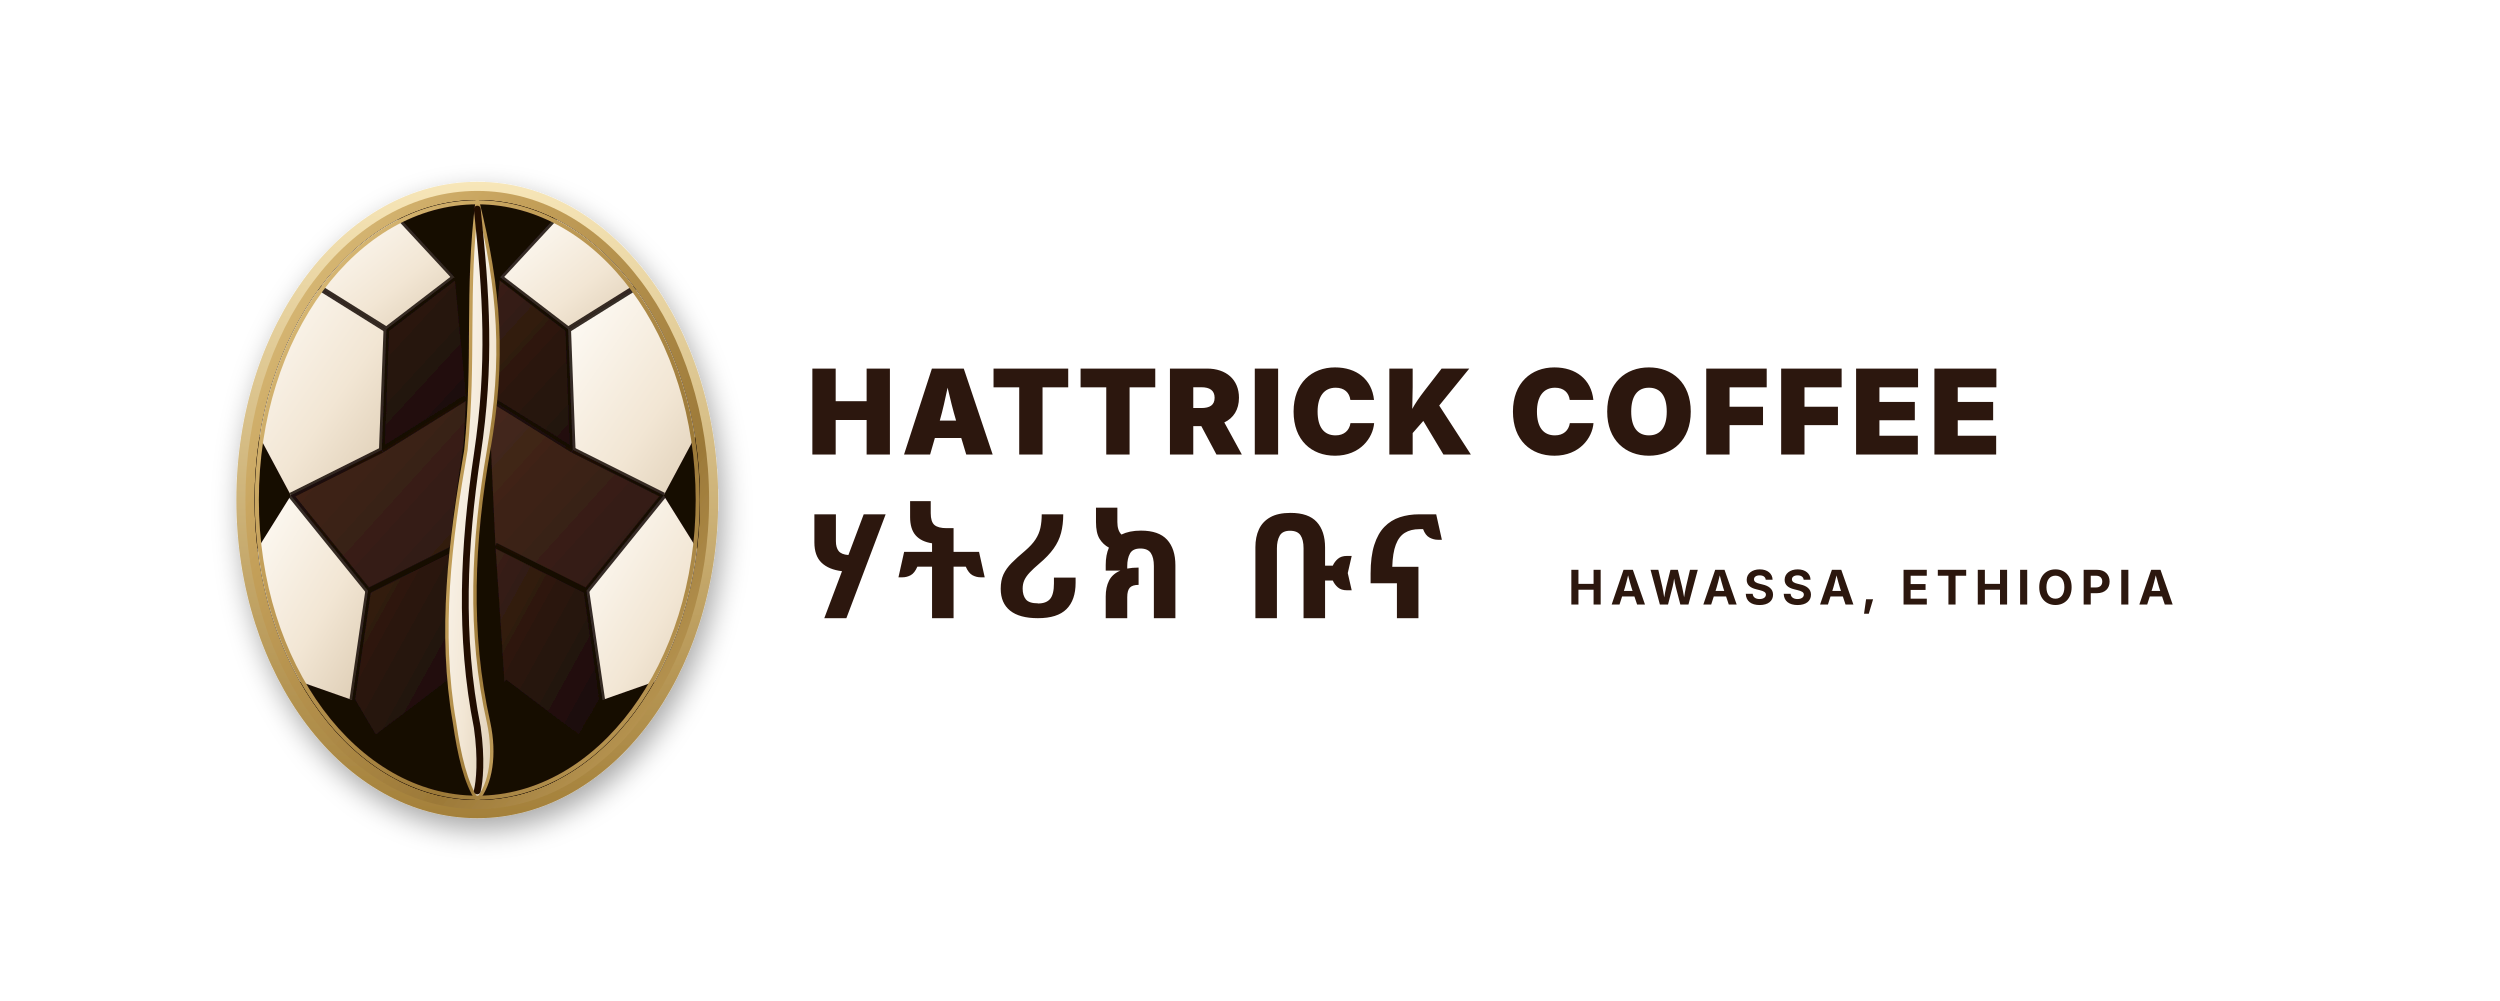
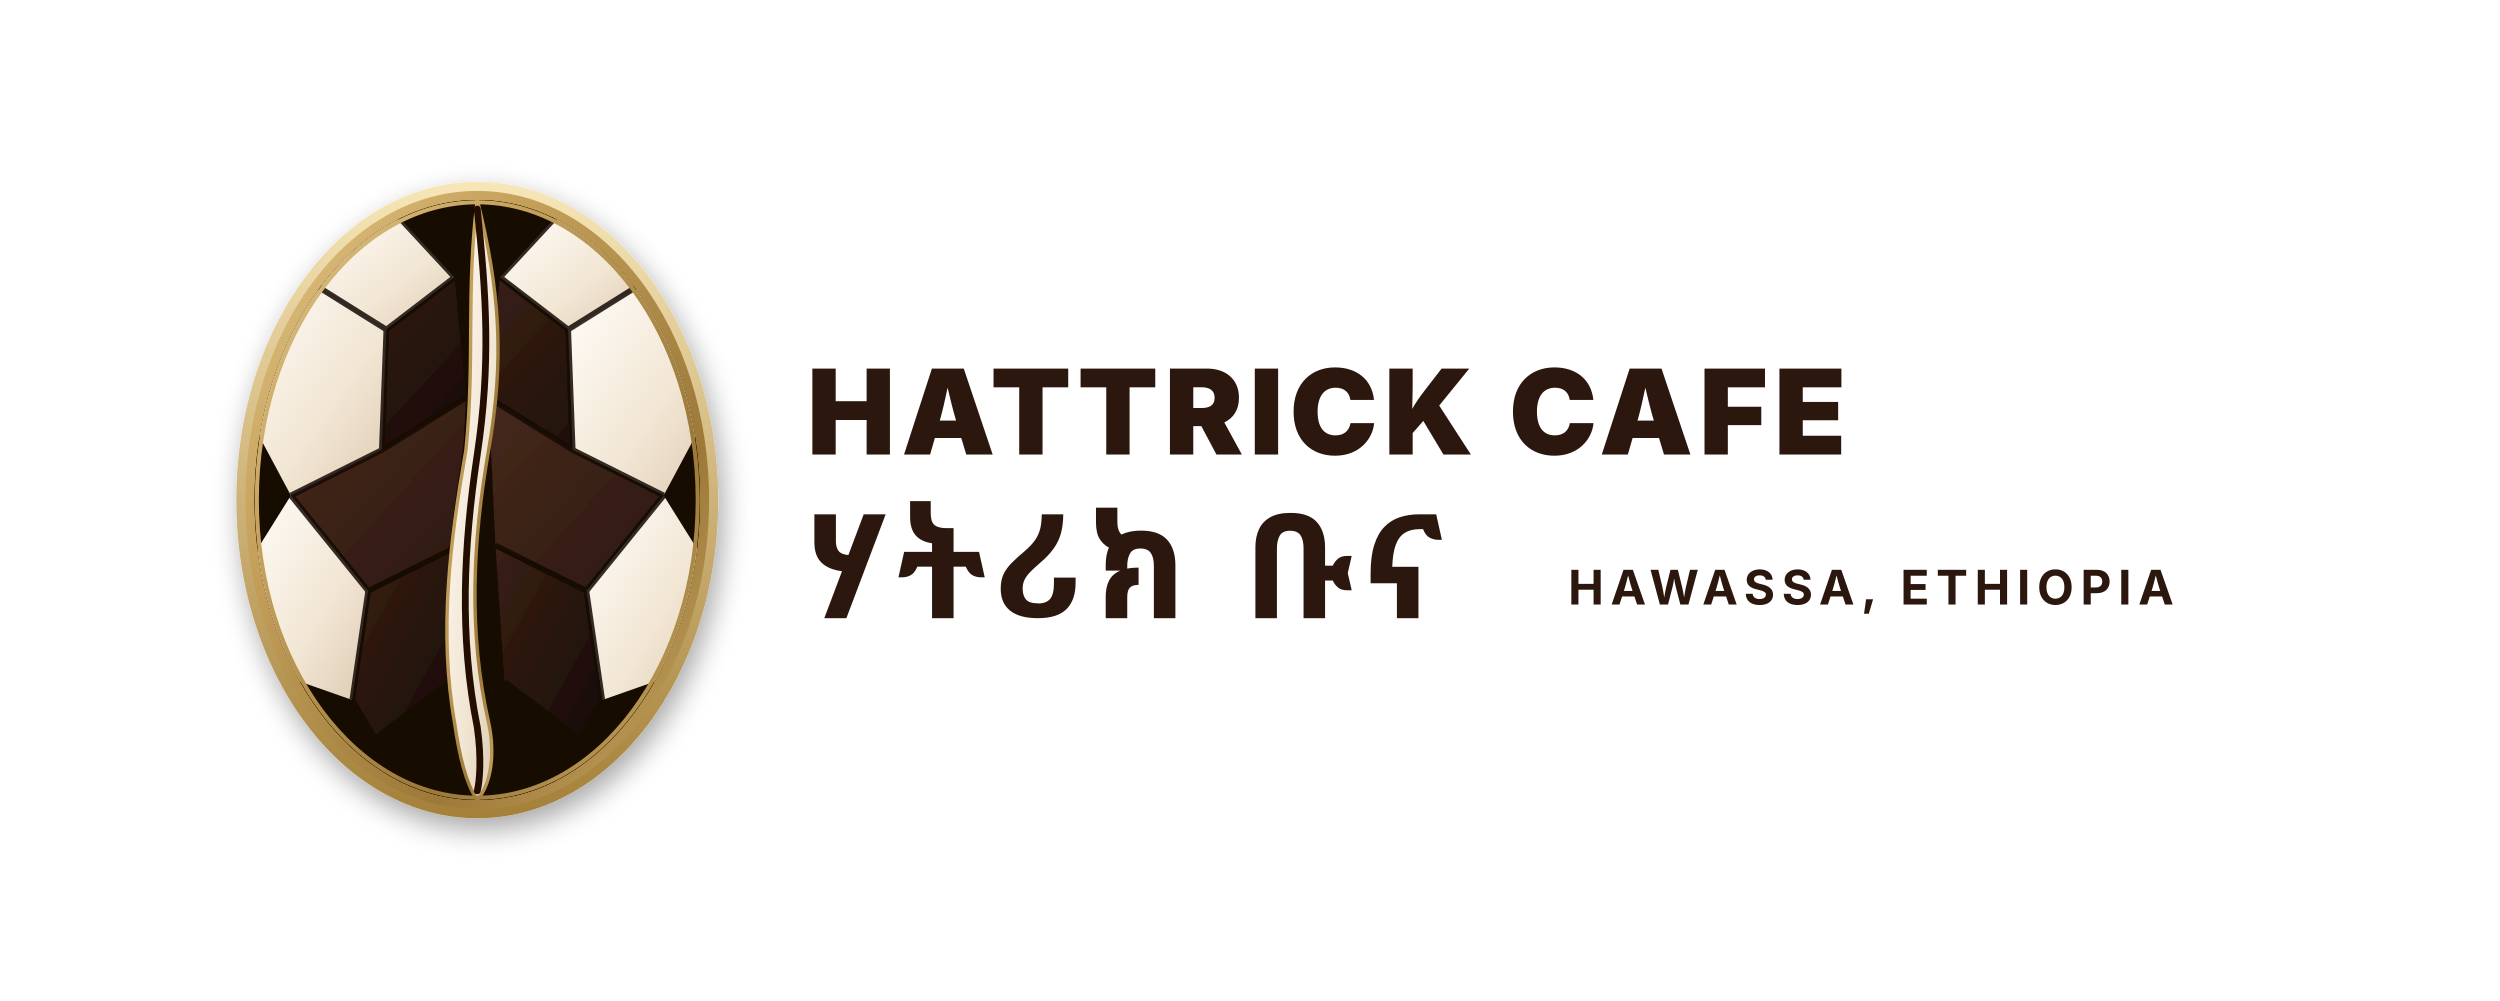
<svg xmlns="http://www.w3.org/2000/svg" viewBox="0 0 1100 440" width="100%" height="100%">
  <defs>
    <linearGradient id="goldRim" x1="0%" y1="0%" x2="100%" y2="100%">
      <stop offset="0%" stop-color="#E4C887" />
      <stop offset="30%" stop-color="#C5A15B" />
      <stop offset="70%" stop-color="#9C7938" />
      <stop offset="100%" stop-color="#CBA965" />
    </linearGradient>
    <linearGradient id="goldHighlight" x1="0%" y1="0%" x2="0%" y2="100%">
      <stop offset="0%" stop-color="#F7E6B8" />
      <stop offset="100%" stop-color="#A48039" />
    </linearGradient>
    <linearGradient id="espressoFacetDark" x1="0%" y1="0%" x2="100%" y2="100%">
      <stop offset="0%" stop-color="#3A2115" />
      <stop offset="50%" stop-color="#28150D" />
      <stop offset="100%" stop-color="#190B05" />
    </linearGradient>
    <linearGradient id="espressoFacetMid" x1="0%" y1="0%" x2="100%" y2="100%">
      <stop offset="0%" stop-color="#46291C" />
      <stop offset="100%" stop-color="#2D180F" />
    </linearGradient>
    <linearGradient id="creamFacet" x1="0%" y1="0%" x2="100%" y2="100%">
      <stop offset="0%" stop-color="#FFFDF9" />
      <stop offset="60%" stop-color="#F2E6D4" />
      <stop offset="100%" stop-color="#DCCBB2" />
    </linearGradient>
    <clipPath id="ovalBeanClip">
      <ellipse cx="210" cy="220" rx="98" ry="132" />
    </clipPath>
    <filter id="markShadow" x="-15%" y="-15%" width="130%" height="130%">
      <feDropShadow dx="2" dy="5" stdDeviation="6" flood-color="#000000" flood-opacity="0.35" />
    </filter>
  </defs>
  <g id="emblem-group" filter="url(#markShadow)">
    <ellipse cx="210" cy="220" rx="106" ry="140" fill="url(#goldHighlight)" />
    <ellipse cx="210" cy="220" rx="102" ry="136" fill="url(#goldRim)" />
    <ellipse cx="210" cy="220" rx="98" ry="132" fill="#140904" />
    <g clip-path="url(#ovalBeanClip)">
      <rect x="100" y="80" width="220" height="280" fill="#190B05" />
      <polygon points="175,95 200,122 170,145 138,125 152,98" fill="url(#creamFacet)" />
      <polygon points="170,145 200,122 205,175 168,198 135,178" fill="url(#espressoFacetDark)" />
      <polygon points="138,125 170,145 168,198 128,218 105,175" fill="url(#creamFacet)" />
      <polygon points="168,198 205,175 202,240 162,260 128,218" fill="url(#espressoFacetMid)" />
      <polygon points="128,218 162,260 155,308 118,295 108,250" fill="url(#creamFacet)" />
      <polygon points="162,260 202,240 198,300 165,325 155,308" fill="url(#espressoFacetDark)" />
      <polygon points="165,325 198,300 208,348 180,352" fill="#190B05" />
      <polygon points="220,122 245,95 268,98 282,125 250,145" fill="url(#creamFacet)" />
      <polygon points="220,122 250,145 285,178 252,198 215,175" fill="url(#espressoFacetDark)" />
      <polygon points="250,145 282,125 315,175 292,218 252,198" fill="url(#creamFacet)" />
      <polygon points="215,175 252,198 292,218 258,260 218,240" fill="url(#espressoFacetMid)" />
      <polygon points="292,218 312,250 302,295 265,308 258,260" fill="url(#creamFacet)" />
      <polygon points="218,240 258,260 265,308 255,325 222,300" fill="url(#espressoFacetDark)" />
      <polygon points="222,300 255,325 240,352 212,348" fill="#190B05" />
      <g stroke="#140904" stroke-width="2.5" stroke-linejoin="round" opacity="0.85">
        <line x1="175" y1="95" x2="200" y2="122" />
        <line x1="200" y1="122" x2="170" y2="145" />
        <line x1="170" y1="145" x2="138" y2="125" />
        <line x1="170" y1="145" x2="168" y2="198" />
        <line x1="168" y1="198" x2="128" y2="218" />
        <line x1="168" y1="198" x2="205" y2="175" />
        <line x1="162" y1="260" x2="128" y2="218" />
        <line x1="162" y1="260" x2="202" y2="240" />
        <line x1="162" y1="260" x2="155" y2="308" />
        <line x1="155" y1="308" x2="165" y2="325" />
        <line x1="165" y1="325" x2="198" y2="300" />
        <line x1="245" y1="95" x2="220" y2="122" />
        <line x1="220" y1="122" x2="250" y2="145" />
        <line x1="250" y1="145" x2="282" y2="125" />
        <line x1="250" y1="145" x2="252" y2="198" />
        <line x1="252" y1="198" x2="292" y2="218" />
        <line x1="252" y1="198" x2="215" y2="175" />
        <line x1="258" y1="260" x2="292" y2="218" />
        <line x1="258" y1="260" x2="218" y2="240" />
        <line x1="258" y1="260" x2="265" y2="308" />
        <line x1="265" y1="308" x2="255" y2="325" />
        <line x1="255" y1="325" x2="222" y2="300" />
      </g>
      <path d="M 210 88                C 217 125, 219 155, 212 195                C 205 235, 203 275, 212 315                C 215 330, 214 345, 210 352                C 205 345, 201 330, 199 315                C 192 275, 198 235, 204 195                C 208 155, 204 125, 210 88 Z" fill="#0E0502" opacity="0.8" />
      <path d="M 210 88                C 220 128, 222 158, 215 198                C 208 238, 206 278, 215 318                C 218 332, 216 345, 210 352                C 205 345, 202 332, 200 318                C 193 278, 198 238, 205 198                C 209 158, 205 128, 210 88 Z" fill="url(#creamFacet)" stroke="url(#goldRim)" stroke-width="1.5" />
      <path d="M 210 92                C 214 130, 216 160, 210 200                C 204 240, 202 280, 210 320                C 212 334, 211 344, 210 348" fill="none" stroke="#200E06" stroke-width="3" stroke-linecap="round" />
    </g>
    <ellipse cx="210" cy="220" rx="97" ry="131" fill="none" stroke="url(#goldRim)" stroke-width="1.8" />
  </g>
  <g id="typography-group">
    <text x="355" y="200" font-family="'Plus Jakarta Sans', 'Montserrat', 'Inter', -apple-system, sans-serif" font-size="52" font-weight="900" letter-spacing="0.05em" fill="#2C170E">
-       HATTRICK COFFEE
+       HATTRICK CAFE
    </text>
    <text x="355" y="272" font-family="'Noto Sans Ethiopic', 'Nyala', 'Abyssinica SIL', sans-serif" font-size="64" font-weight="900" letter-spacing="0.06em" fill="#2C170E">
      ሃትሪክ ቡና
    </text>
    <text x="690" y="266" font-family="'Plus Jakarta Sans', 'Inter', -apple-system, sans-serif" font-size="21" font-weight="700" letter-spacing="0.14em" fill="#2C170E">
      HAWASSA, ETHIOPIA
    </text>
  </g>
</svg>
